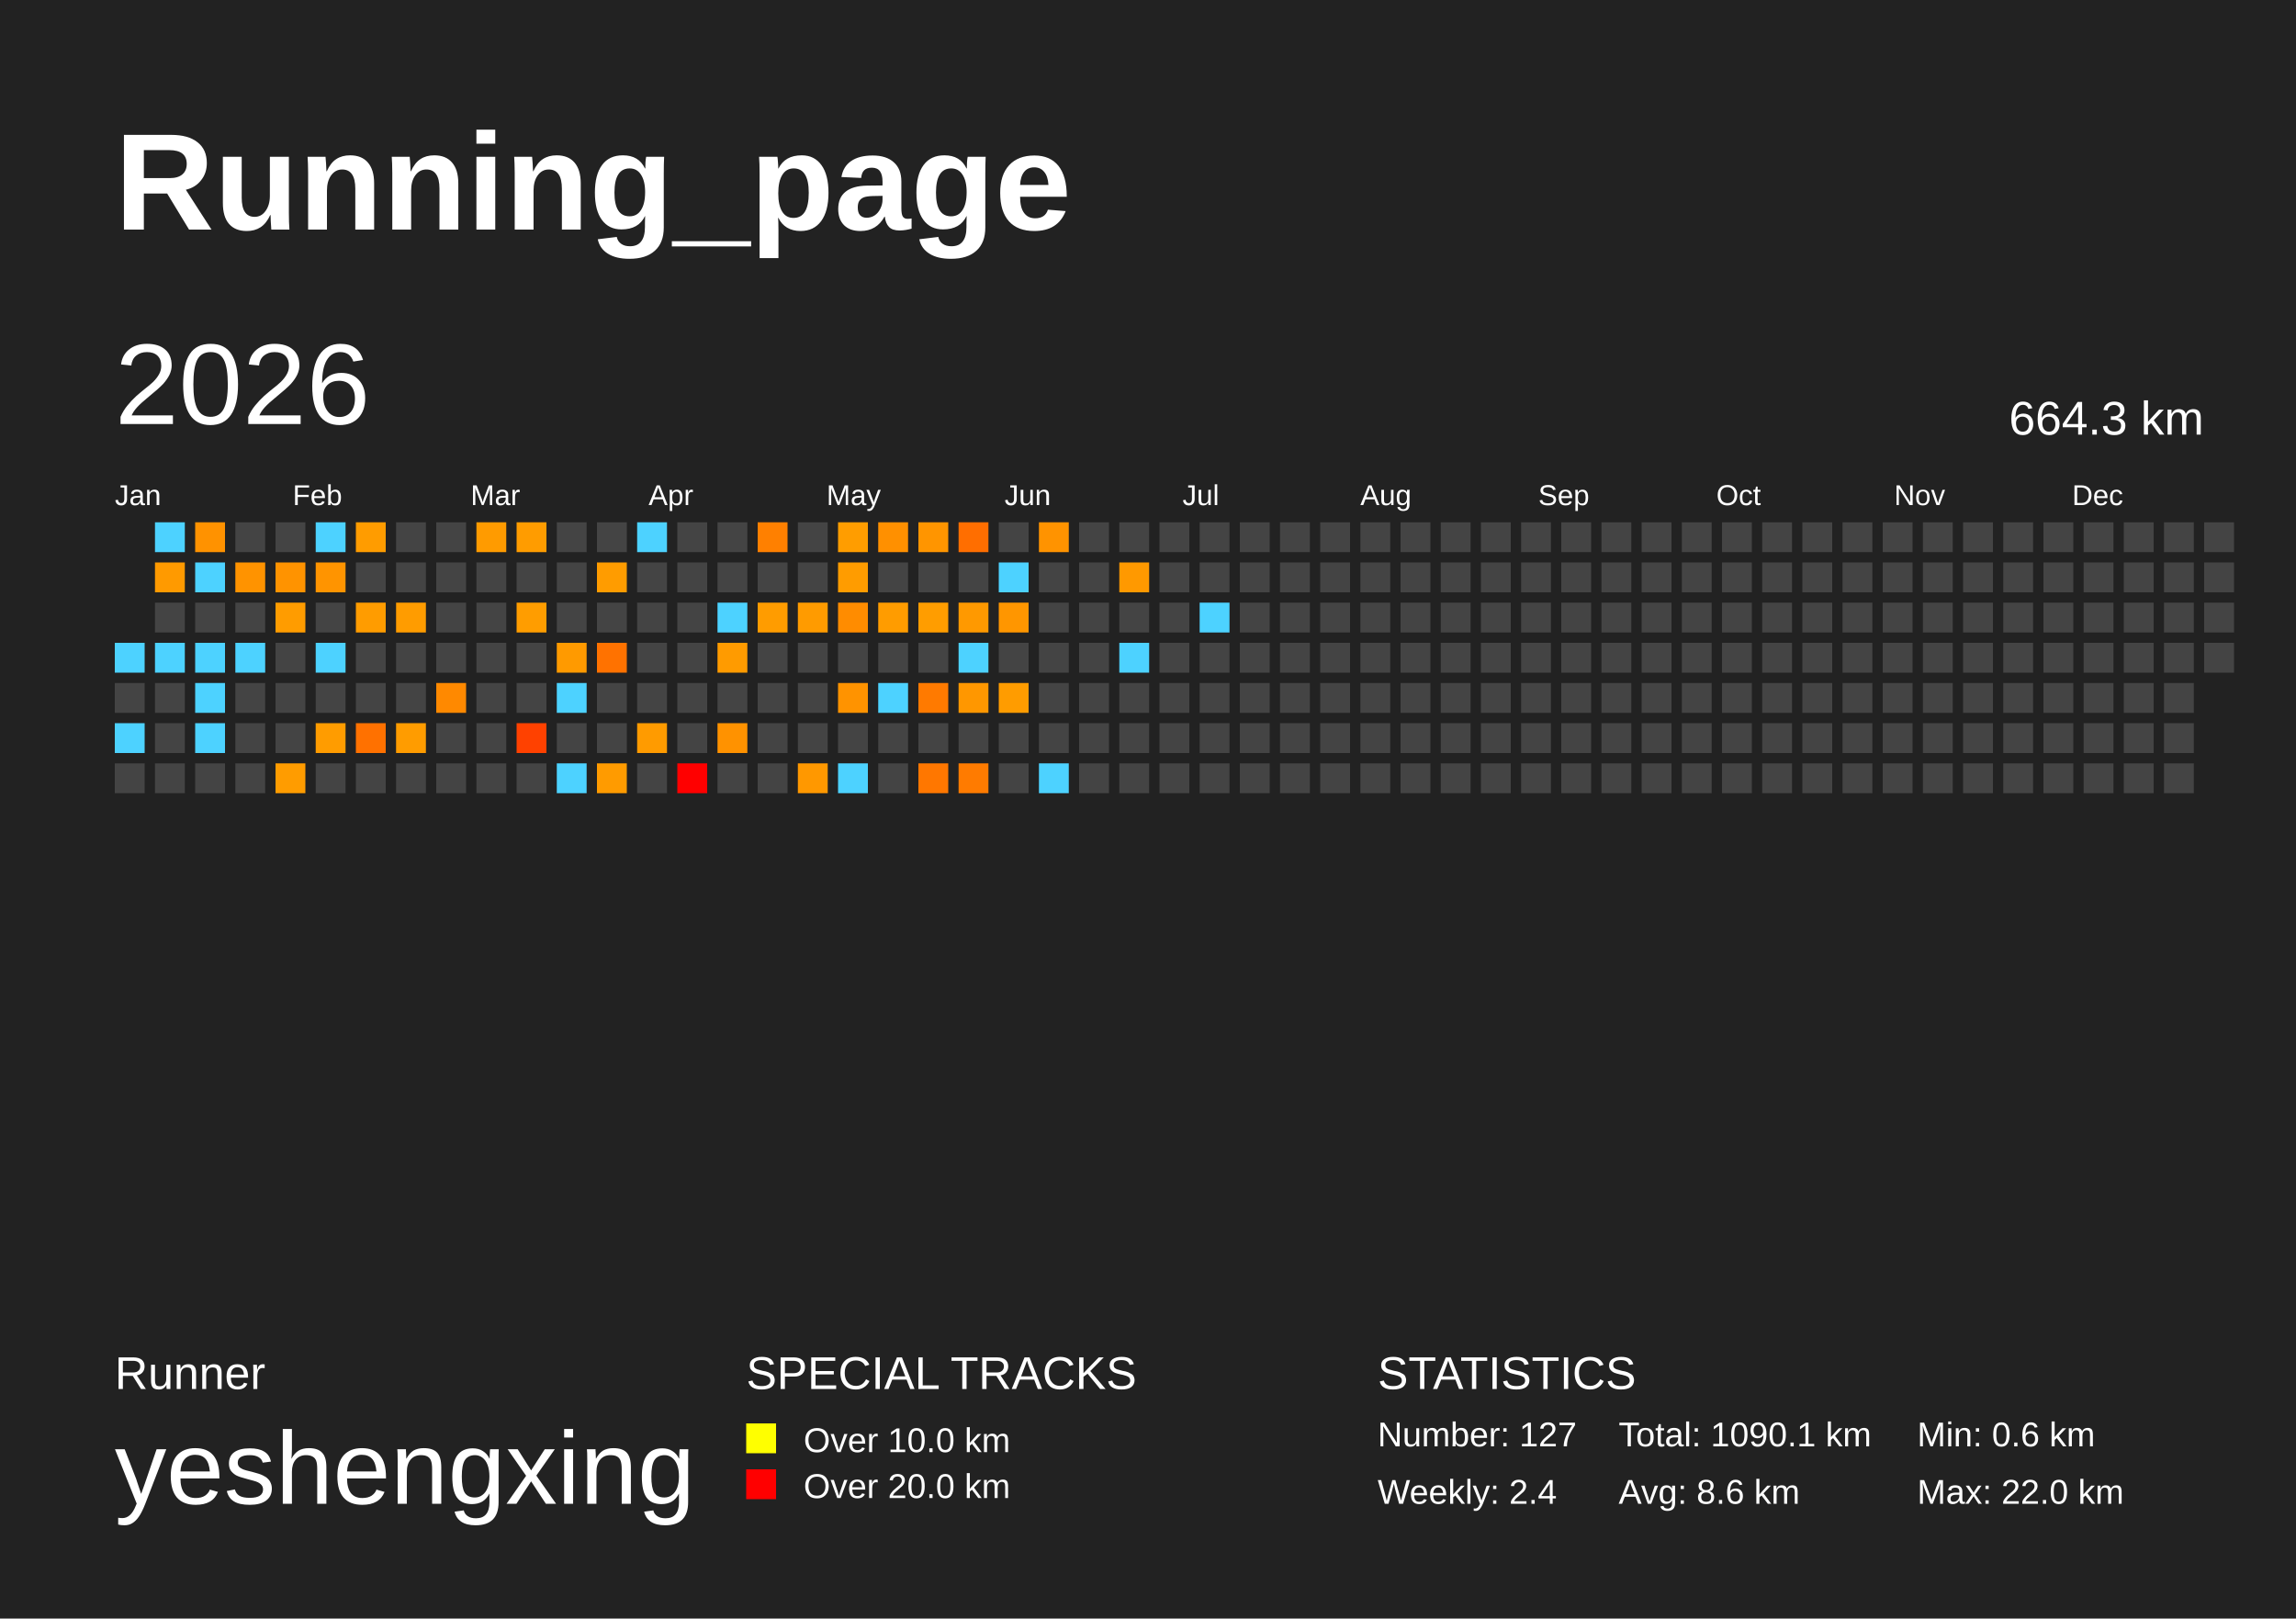
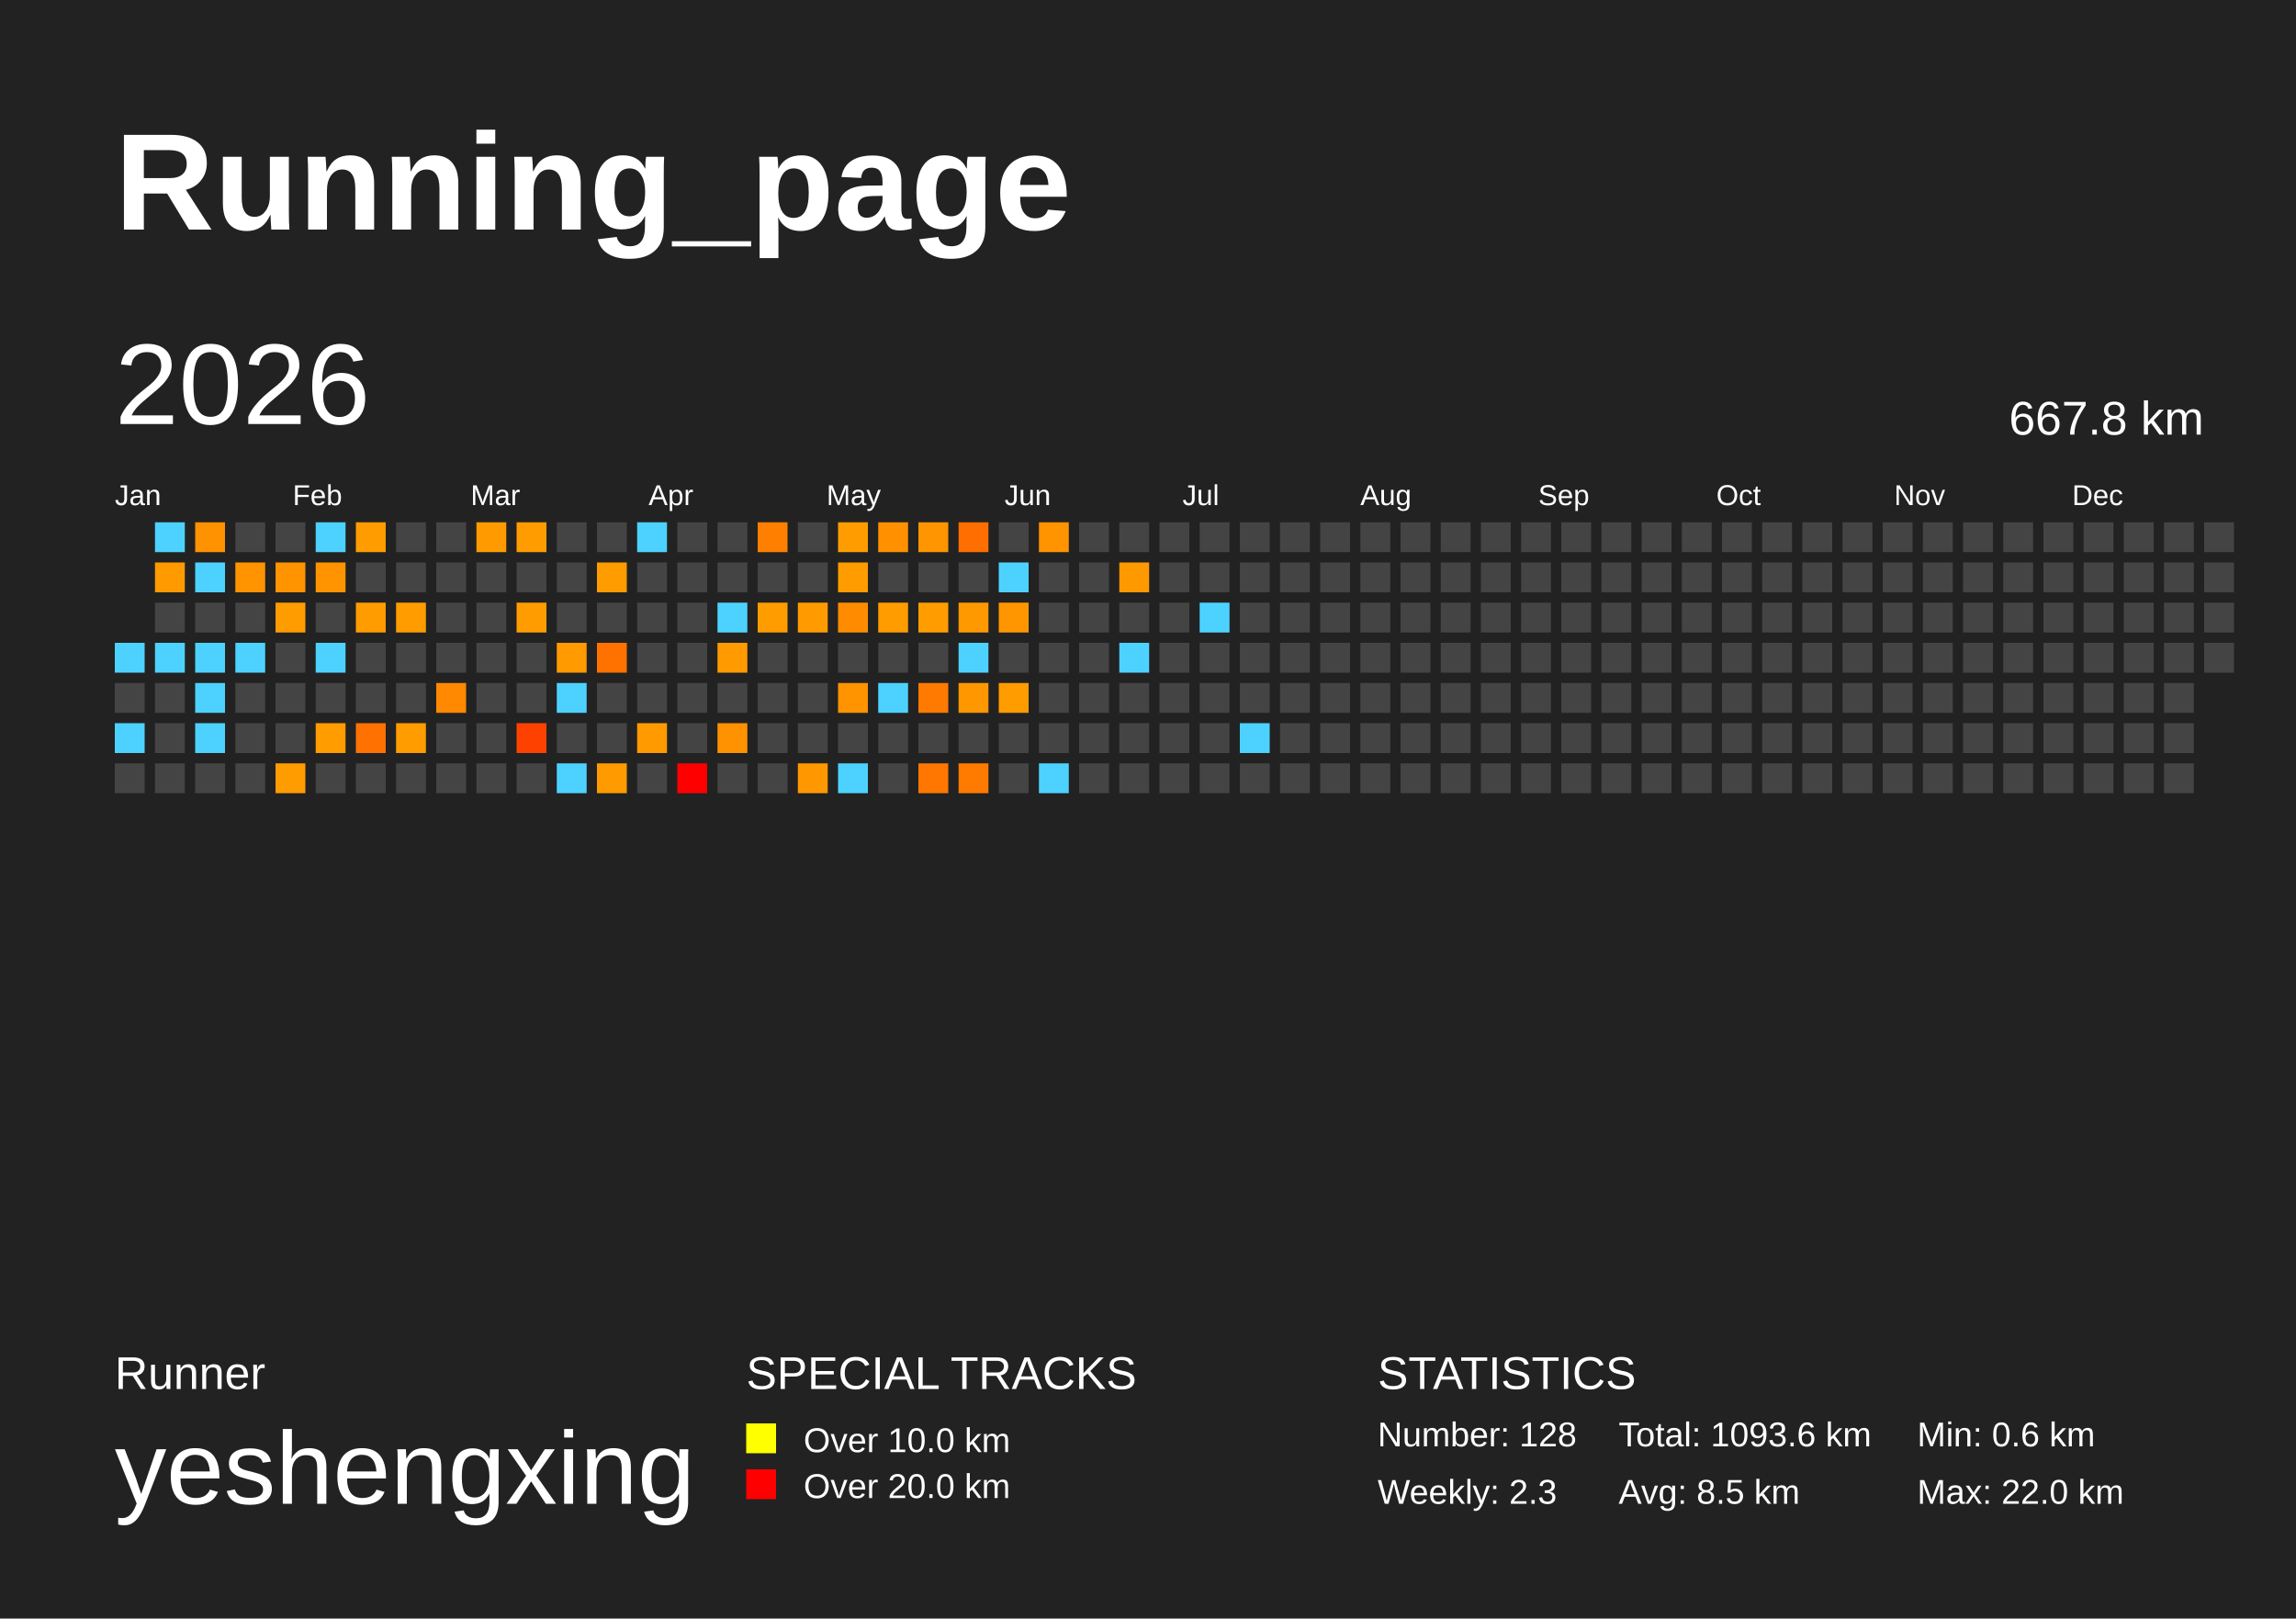
<svg xmlns="http://www.w3.org/2000/svg" baseProfile="full" height="141mm" version="1.1" viewBox="0,0,200,141" width="200mm">
  <defs />
  <rect fill="#222222" height="141" width="200" x="0" y="0" />
  <text fill="#FFFFFF" style="font-size:12px; font-family:Arial; font-weight:bold;" x="10" y="20">Running_page</text>
  <text fill="#FFFFFF" style="font-size:4px; font-family:Arial" x="10" y="121">Runner</text>
  <text fill="#FFFFFF" style="font-size:9px; font-family:Arial" x="10" y="131">yeshengxing</text>
  <text fill="#FFFFFF" style="font-size:4px; font-family:Arial" x="65" y="121">SPECIAL TRACKS</text>
  <rect fill="yellow" height="2.6" width="2.6" x="65" y="124" />
  <text fill="#FFFFFF" style="font-size:3px; font-family:Arial" x="70" y="126.5">Over 10.0 km</text>
  <rect fill="red" height="2.6" width="2.6" x="65" y="128" />
  <text fill="#FFFFFF" style="font-size:3px; font-family:Arial" x="70" y="130.5">Over 20.0 km</text>
  <text fill="#FFFFFF" style="font-size:4px; font-family:Arial" x="120" y="121">STATISTICS</text>
-   <text fill="#FFFFFF" style="font-size:3px; font-family:Arial" x="120" y="126">Number: 127</text>
-   <text fill="#FFFFFF" style="font-size:3px; font-family:Arial" x="120" y="131">Weekly: 2.4</text>
-   <text fill="#FFFFFF" style="font-size:3px; font-family:Arial" x="141" y="126">Total: 1090.1 km</text>
-   <text fill="#FFFFFF" style="font-size:3px; font-family:Arial" x="141" y="131">Avg: 8.6 km</text>
+   <text fill="#FFFFFF" style="font-size:3px; font-family:Arial" x="120" y="126">Number: 128</text>
+   <text fill="#FFFFFF" style="font-size:3px; font-family:Arial" x="120" y="131">Weekly: 2.3</text>
+   <text fill="#FFFFFF" style="font-size:3px; font-family:Arial" x="141" y="126">Total: 1093.6 km</text>
+   <text fill="#FFFFFF" style="font-size:3px; font-family:Arial" x="141" y="131">Avg: 8.5 km</text>
  <text fill="#FFFFFF" style="font-size:3px; font-family:Arial" x="167" y="126">Min: 0.6 km</text>
  <text fill="#FFFFFF" style="font-size:3px; font-family:Arial" x="167" y="131">Max: 22.0 km</text>
  <text dominant-baseline="hanging" fill="#FFFFFF" style="font-size:10.0px; font-family:Arial;" x="10" y="30">2026</text>
-   <text dominant-baseline="hanging" fill="#FFFFFF" style="font-size:4.125px; font-family:Arial;" x="175" y="35">664.3 km</text>
+   <text dominant-baseline="hanging" fill="#FFFFFF" style="font-size:4.125px; font-family:Arial;" x="175" y="35">667.8 km</text>
  <text fill="#FFFFFF" style="font-size:2.5px; font-family:Arial" x="10.0" y="44">Jan</text>
  <text fill="#FFFFFF" style="font-size:2.5px; font-family:Arial" x="25.5" y="44">Feb</text>
  <text fill="#FFFFFF" style="font-size:2.5px; font-family:Arial" x="41.0" y="44">Mar</text>
  <text fill="#FFFFFF" style="font-size:2.5px; font-family:Arial" x="56.5" y="44">Apr</text>
  <text fill="#FFFFFF" style="font-size:2.5px; font-family:Arial" x="72.0" y="44">May</text>
  <text fill="#FFFFFF" style="font-size:2.5px; font-family:Arial" x="87.5" y="44">Jun</text>
  <text fill="#FFFFFF" style="font-size:2.5px; font-family:Arial" x="103.0" y="44">Jul</text>
  <text fill="#FFFFFF" style="font-size:2.5px; font-family:Arial" x="118.5" y="44">Aug</text>
  <text fill="#FFFFFF" style="font-size:2.5px; font-family:Arial" x="134.0" y="44">Sep</text>
  <text fill="#FFFFFF" style="font-size:2.5px; font-family:Arial" x="149.5" y="44">Oct</text>
  <text fill="#FFFFFF" style="font-size:2.5px; font-family:Arial" x="165.0" y="44">Nov</text>
  <text fill="#FFFFFF" style="font-size:2.5px; font-family:Arial" x="180.5" y="44">Dec</text>
  <rect fill="#4dd2ff" height="2.6" width="2.6" x="10.0" y="56.0" />
  <rect fill="#444444" height="2.6" width="2.6" x="10.0" y="59.5" />
  <rect fill="#4dd2ff" height="2.6" width="2.6" x="10.0" y="63.0" />
  <rect fill="#444444" height="2.6" width="2.6" x="10.0" y="66.5" />
  <rect fill="#4dd2ff" height="2.6" width="2.6" x="13.5" y="45.5" />
  <rect fill="#ff9a00" height="2.6" width="2.6" x="13.5" y="49.0" />
  <rect fill="#444444" height="2.6" width="2.6" x="13.5" y="52.5" />
  <rect fill="#4dd2ff" height="2.6" width="2.6" x="13.5" y="56.0" />
  <rect fill="#444444" height="2.6" width="2.6" x="13.5" y="59.5" />
  <rect fill="#444444" height="2.6" width="2.6" x="13.5" y="63.0" />
  <rect fill="#444444" height="2.6" width="2.6" x="13.5" y="66.5" />
  <rect fill="#ff9200" height="2.6" width="2.6" x="17.0" y="45.5" />
  <rect fill="#4dd2ff" height="2.6" width="2.6" x="17.0" y="49.0" />
  <rect fill="#444444" height="2.6" width="2.6" x="17.0" y="52.5" />
  <rect fill="#4dd2ff" height="2.6" width="2.6" x="17.0" y="56.0" />
  <rect fill="#4dd2ff" height="2.6" width="2.6" x="17.0" y="59.5" />
  <rect fill="#4dd2ff" height="2.6" width="2.6" x="17.0" y="63.0" />
  <rect fill="#444444" height="2.6" width="2.6" x="17.0" y="66.5" />
  <rect fill="#444444" height="2.6" width="2.6" x="20.5" y="45.5" />
  <rect fill="#ff9300" height="2.6" width="2.6" x="20.5" y="49.0" />
  <rect fill="#444444" height="2.6" width="2.6" x="20.5" y="52.5" />
  <rect fill="#4dd2ff" height="2.6" width="2.6" x="20.5" y="56.0" />
  <rect fill="#444444" height="2.6" width="2.6" x="20.5" y="59.5" />
  <rect fill="#444444" height="2.6" width="2.6" x="20.5" y="63.0" />
  <rect fill="#444444" height="2.6" width="2.6" x="20.5" y="66.5" />
  <rect fill="#444444" height="2.6" width="2.6" x="24.0" y="45.5" />
  <rect fill="#ff9300" height="2.6" width="2.6" x="24.0" y="49.0" />
  <rect fill="#ff9c00" height="2.6" width="2.6" x="24.0" y="52.5" />
  <rect fill="#444444" height="2.6" width="2.6" x="24.0" y="56.0" />
  <rect fill="#444444" height="2.6" width="2.6" x="24.0" y="59.5" />
  <rect fill="#444444" height="2.6" width="2.6" x="24.0" y="63.0" />
  <rect fill="#ff9c00" height="2.6" width="2.6" x="24.0" y="66.5" />
  <rect fill="#4dd2ff" height="2.6" width="2.6" x="27.5" y="45.5" />
  <rect fill="#ff9400" height="2.6" width="2.6" x="27.5" y="49.0" />
  <rect fill="#444444" height="2.6" width="2.6" x="27.5" y="52.5" />
  <rect fill="#4dd2ff" height="2.6" width="2.6" x="27.5" y="56.0" />
  <rect fill="#444444" height="2.6" width="2.6" x="27.5" y="59.5" />
  <rect fill="#ff9c00" height="2.6" width="2.6" x="27.5" y="63.0" />
  <rect fill="#444444" height="2.6" width="2.6" x="27.5" y="66.5" />
  <rect fill="#ff9c00" height="2.6" width="2.6" x="31.0" y="45.5" />
  <rect fill="#444444" height="2.6" width="2.6" x="31.0" y="49.0" />
  <rect fill="#ff9c00" height="2.6" width="2.6" x="31.0" y="52.5" />
  <rect fill="#444444" height="2.6" width="2.6" x="31.0" y="56.0" />
  <rect fill="#444444" height="2.6" width="2.6" x="31.0" y="59.5" />
  <rect fill="#ff7100" height="2.6" width="2.6" x="31.0" y="63.0" />
  <rect fill="#444444" height="2.6" width="2.6" x="31.0" y="66.5" />
  <rect fill="#444444" height="2.6" width="2.6" x="34.5" y="45.5" />
  <rect fill="#444444" height="2.6" width="2.6" x="34.5" y="49.0" />
  <rect fill="#ff9c00" height="2.6" width="2.6" x="34.5" y="52.5" />
  <rect fill="#444444" height="2.6" width="2.6" x="34.5" y="56.0" />
  <rect fill="#444444" height="2.6" width="2.6" x="34.5" y="59.5" />
  <rect fill="#ff9c00" height="2.6" width="2.6" x="34.5" y="63.0" />
  <rect fill="#444444" height="2.6" width="2.6" x="34.5" y="66.5" />
  <rect fill="#444444" height="2.6" width="2.6" x="38.0" y="45.5" />
  <rect fill="#444444" height="2.6" width="2.6" x="38.0" y="49.0" />
  <rect fill="#444444" height="2.6" width="2.6" x="38.0" y="52.5" />
  <rect fill="#444444" height="2.6" width="2.6" x="38.0" y="56.0" />
  <rect fill="#ff8900" height="2.6" width="2.6" x="38.0" y="59.5" />
  <rect fill="#444444" height="2.6" width="2.6" x="38.0" y="63.0" />
  <rect fill="#444444" height="2.6" width="2.6" x="38.0" y="66.5" />
  <rect fill="#ff9b00" height="2.6" width="2.6" x="41.5" y="45.5" />
  <rect fill="#444444" height="2.6" width="2.6" x="41.5" y="49.0" />
  <rect fill="#444444" height="2.6" width="2.6" x="41.5" y="52.5" />
  <rect fill="#444444" height="2.6" width="2.6" x="41.5" y="56.0" />
  <rect fill="#444444" height="2.6" width="2.6" x="41.5" y="59.5" />
  <rect fill="#444444" height="2.6" width="2.6" x="41.5" y="63.0" />
  <rect fill="#444444" height="2.6" width="2.6" x="41.5" y="66.5" />
  <rect fill="#ff9c00" height="2.6" width="2.6" x="45.0" y="45.5" />
  <rect fill="#444444" height="2.6" width="2.6" x="45.0" y="49.0" />
  <rect fill="#ff9d00" height="2.6" width="2.6" x="45.0" y="52.5" />
  <rect fill="#444444" height="2.6" width="2.6" x="45.0" y="56.0" />
  <rect fill="#444444" height="2.6" width="2.6" x="45.0" y="59.5" />
  <rect fill="#ff4100" height="2.6" width="2.6" x="45.0" y="63.0" />
  <rect fill="#444444" height="2.6" width="2.6" x="45.0" y="66.5" />
  <rect fill="#444444" height="2.6" width="2.6" x="48.5" y="45.5" />
  <rect fill="#444444" height="2.6" width="2.6" x="48.5" y="49.0" />
  <rect fill="#444444" height="2.6" width="2.6" x="48.5" y="52.5" />
  <rect fill="#ff9a00" height="2.6" width="2.6" x="48.5" y="56.0" />
  <rect fill="#4dd2ff" height="2.6" width="2.6" x="48.5" y="59.5" />
  <rect fill="#444444" height="2.6" width="2.6" x="48.5" y="63.0" />
  <rect fill="#4dd2ff" height="2.6" width="2.6" x="48.5" y="66.5" />
  <rect fill="#444444" height="2.6" width="2.6" x="52.0" y="45.5" />
  <rect fill="#ff9c00" height="2.6" width="2.6" x="52.0" y="49.0" />
  <rect fill="#444444" height="2.6" width="2.6" x="52.0" y="52.5" />
  <rect fill="#ff7200" height="2.6" width="2.6" x="52.0" y="56.0" />
  <rect fill="#444444" height="2.6" width="2.6" x="52.0" y="59.5" />
  <rect fill="#444444" height="2.6" width="2.6" x="52.0" y="63.0" />
  <rect fill="#ff9b00" height="2.6" width="2.6" x="52.0" y="66.5" />
  <rect fill="#4dd2ff" height="2.6" width="2.6" x="55.5" y="45.5" />
  <rect fill="#444444" height="2.6" width="2.6" x="55.5" y="49.0" />
  <rect fill="#444444" height="2.6" width="2.6" x="55.5" y="52.5" />
  <rect fill="#444444" height="2.6" width="2.6" x="55.5" y="56.0" />
  <rect fill="#444444" height="2.6" width="2.6" x="55.5" y="59.5" />
  <rect fill="#ff9b00" height="2.6" width="2.6" x="55.5" y="63.0" />
  <rect fill="#444444" height="2.6" width="2.6" x="55.5" y="66.5" />
  <rect fill="#444444" height="2.6" width="2.6" x="59.0" y="45.5" />
  <rect fill="#444444" height="2.6" width="2.6" x="59.0" y="49.0" />
  <rect fill="#444444" height="2.6" width="2.6" x="59.0" y="52.5" />
  <rect fill="#444444" height="2.6" width="2.6" x="59.0" y="56.0" />
  <rect fill="#444444" height="2.6" width="2.6" x="59.0" y="59.5" />
  <rect fill="#444444" height="2.6" width="2.6" x="59.0" y="63.0" />
  <rect fill="red" height="2.6" width="2.6" x="59.0" y="66.5" />
  <rect fill="#444444" height="2.6" width="2.6" x="62.5" y="45.5" />
  <rect fill="#444444" height="2.6" width="2.6" x="62.5" y="49.0" />
  <rect fill="#4dd2ff" height="2.6" width="2.6" x="62.5" y="52.5" />
  <rect fill="#ff9b00" height="2.6" width="2.6" x="62.5" y="56.0" />
  <rect fill="#444444" height="2.6" width="2.6" x="62.5" y="59.5" />
  <rect fill="#ff9200" height="2.6" width="2.6" x="62.5" y="63.0" />
  <rect fill="#444444" height="2.6" width="2.6" x="62.5" y="66.5" />
  <rect fill="#ff8000" height="2.6" width="2.6" x="66.0" y="45.5" />
  <rect fill="#444444" height="2.6" width="2.6" x="66.0" y="49.0" />
  <rect fill="#ff9c00" height="2.6" width="2.6" x="66.0" y="52.5" />
  <rect fill="#444444" height="2.6" width="2.6" x="66.0" y="56.0" />
  <rect fill="#444444" height="2.6" width="2.6" x="66.0" y="59.5" />
  <rect fill="#444444" height="2.6" width="2.6" x="66.0" y="63.0" />
  <rect fill="#444444" height="2.6" width="2.6" x="66.0" y="66.5" />
  <rect fill="#444444" height="2.6" width="2.6" x="69.5" y="45.5" />
  <rect fill="#444444" height="2.6" width="2.6" x="69.5" y="49.0" />
  <rect fill="#ff9b00" height="2.6" width="2.6" x="69.5" y="52.5" />
  <rect fill="#444444" height="2.6" width="2.6" x="69.5" y="56.0" />
  <rect fill="#444444" height="2.6" width="2.6" x="69.5" y="59.5" />
  <rect fill="#444444" height="2.6" width="2.6" x="69.5" y="63.0" />
  <rect fill="#ff9800" height="2.6" width="2.6" x="69.5" y="66.5" />
  <rect fill="#ff9d00" height="2.6" width="2.6" x="73.0" y="45.5" />
  <rect fill="#ff9c00" height="2.6" width="2.6" x="73.0" y="49.0" />
  <rect fill="#ff8c00" height="2.6" width="2.6" x="73.0" y="52.5" />
  <rect fill="#444444" height="2.6" width="2.6" x="73.0" y="56.0" />
  <rect fill="#ff9300" height="2.6" width="2.6" x="73.0" y="59.5" />
  <rect fill="#444444" height="2.6" width="2.6" x="73.0" y="63.0" />
  <rect fill="#4dd2ff" height="2.6" width="2.6" x="73.0" y="66.5" />
  <rect fill="#ff9000" height="2.6" width="2.6" x="76.5" y="45.5" />
  <rect fill="#444444" height="2.6" width="2.6" x="76.5" y="49.0" />
  <rect fill="#ff9c00" height="2.6" width="2.6" x="76.5" y="52.5" />
  <rect fill="#444444" height="2.6" width="2.6" x="76.5" y="56.0" />
  <rect fill="#4dd2ff" height="2.6" width="2.6" x="76.5" y="59.5" />
  <rect fill="#444444" height="2.6" width="2.6" x="76.5" y="63.0" />
  <rect fill="#444444" height="2.6" width="2.6" x="76.5" y="66.5" />
  <rect fill="#ff9500" height="2.6" width="2.6" x="80.0" y="45.5" />
  <rect fill="#444444" height="2.6" width="2.6" x="80.0" y="49.0" />
  <rect fill="#ff9d00" height="2.6" width="2.6" x="80.0" y="52.5" />
  <rect fill="#444444" height="2.6" width="2.6" x="80.0" y="56.0" />
  <rect fill="#ff7a00" height="2.6" width="2.6" x="80.0" y="59.5" />
  <rect fill="#444444" height="2.6" width="2.6" x="80.0" y="63.0" />
  <rect fill="#ff7700" height="2.6" width="2.6" x="80.0" y="66.5" />
  <rect fill="#ff6e00" height="2.6" width="2.6" x="83.5" y="45.5" />
  <rect fill="#444444" height="2.6" width="2.6" x="83.5" y="49.0" />
  <rect fill="#ff9900" height="2.6" width="2.6" x="83.5" y="52.5" />
  <rect fill="#4dd2ff" height="2.6" width="2.6" x="83.5" y="56.0" />
  <rect fill="#ff9700" height="2.6" width="2.6" x="83.5" y="59.5" />
  <rect fill="#444444" height="2.6" width="2.6" x="83.5" y="63.0" />
  <rect fill="#ff7b00" height="2.6" width="2.6" x="83.5" y="66.5" />
  <rect fill="#444444" height="2.6" width="2.6" x="87.0" y="45.5" />
  <rect fill="#4dd2ff" height="2.6" width="2.6" x="87.0" y="49.0" />
  <rect fill="#ff9600" height="2.6" width="2.6" x="87.0" y="52.5" />
  <rect fill="#444444" height="2.6" width="2.6" x="87.0" y="56.0" />
  <rect fill="#ff9c00" height="2.6" width="2.6" x="87.0" y="59.5" />
  <rect fill="#444444" height="2.6" width="2.6" x="87.0" y="63.0" />
  <rect fill="#444444" height="2.6" width="2.6" x="87.0" y="66.5" />
  <rect fill="#ff9300" height="2.6" width="2.6" x="90.5" y="45.5" />
  <rect fill="#444444" height="2.6" width="2.6" x="90.5" y="49.0" />
  <rect fill="#444444" height="2.6" width="2.6" x="90.5" y="52.5" />
  <rect fill="#444444" height="2.6" width="2.6" x="90.5" y="56.0" />
  <rect fill="#444444" height="2.6" width="2.6" x="90.5" y="59.5" />
  <rect fill="#444444" height="2.6" width="2.6" x="90.5" y="63.0" />
  <rect fill="#4dd2ff" height="2.6" width="2.6" x="90.5" y="66.5" />
  <rect fill="#444444" height="2.6" width="2.6" x="94.0" y="45.5" />
  <rect fill="#444444" height="2.6" width="2.6" x="94.0" y="49.0" />
  <rect fill="#444444" height="2.6" width="2.6" x="94.0" y="52.5" />
  <rect fill="#444444" height="2.6" width="2.6" x="94.0" y="56.0" />
  <rect fill="#444444" height="2.6" width="2.6" x="94.0" y="59.5" />
  <rect fill="#444444" height="2.6" width="2.6" x="94.0" y="63.0" />
  <rect fill="#444444" height="2.6" width="2.6" x="94.0" y="66.5" />
  <rect fill="#444444" height="2.6" width="2.6" x="97.5" y="45.5" />
  <rect fill="#ff9900" height="2.6" width="2.6" x="97.5" y="49.0" />
  <rect fill="#444444" height="2.6" width="2.6" x="97.5" y="52.5" />
  <rect fill="#4dd2ff" height="2.6" width="2.6" x="97.5" y="56.0" />
  <rect fill="#444444" height="2.6" width="2.6" x="97.5" y="59.5" />
  <rect fill="#444444" height="2.6" width="2.6" x="97.5" y="63.0" />
  <rect fill="#444444" height="2.6" width="2.6" x="97.5" y="66.5" />
  <rect fill="#444444" height="2.6" width="2.6" x="101.0" y="45.5" />
  <rect fill="#444444" height="2.6" width="2.6" x="101.0" y="49.0" />
  <rect fill="#444444" height="2.6" width="2.6" x="101.0" y="52.5" />
  <rect fill="#444444" height="2.6" width="2.6" x="101.0" y="56.0" />
  <rect fill="#444444" height="2.6" width="2.6" x="101.0" y="59.5" />
  <rect fill="#444444" height="2.6" width="2.6" x="101.0" y="63.0" />
  <rect fill="#444444" height="2.6" width="2.6" x="101.0" y="66.5" />
  <rect fill="#444444" height="2.6" width="2.6" x="104.5" y="45.5" />
  <rect fill="#444444" height="2.6" width="2.6" x="104.5" y="49.0" />
  <rect fill="#4dd2ff" height="2.6" width="2.6" x="104.5" y="52.5" />
  <rect fill="#444444" height="2.6" width="2.6" x="104.5" y="56.0" />
  <rect fill="#444444" height="2.6" width="2.6" x="104.5" y="59.5" />
  <rect fill="#444444" height="2.6" width="2.6" x="104.5" y="63.0" />
  <rect fill="#444444" height="2.6" width="2.6" x="104.5" y="66.5" />
  <rect fill="#444444" height="2.6" width="2.6" x="108.0" y="45.5" />
  <rect fill="#444444" height="2.6" width="2.6" x="108.0" y="49.0" />
  <rect fill="#444444" height="2.6" width="2.6" x="108.0" y="52.5" />
  <rect fill="#444444" height="2.6" width="2.6" x="108.0" y="56.0" />
  <rect fill="#444444" height="2.6" width="2.6" x="108.0" y="59.5" />
-   <rect fill="#444444" height="2.6" width="2.6" x="108.0" y="63.0" />
+   <rect fill="#4dd2ff" height="2.6" width="2.6" x="108.0" y="63.0" />
  <rect fill="#444444" height="2.6" width="2.6" x="108.0" y="66.5" />
  <rect fill="#444444" height="2.6" width="2.6" x="111.5" y="45.5" />
  <rect fill="#444444" height="2.6" width="2.6" x="111.5" y="49.0" />
  <rect fill="#444444" height="2.6" width="2.6" x="111.5" y="52.5" />
  <rect fill="#444444" height="2.6" width="2.6" x="111.5" y="56.0" />
  <rect fill="#444444" height="2.6" width="2.6" x="111.5" y="59.5" />
  <rect fill="#444444" height="2.6" width="2.6" x="111.5" y="63.0" />
  <rect fill="#444444" height="2.6" width="2.6" x="111.5" y="66.5" />
  <rect fill="#444444" height="2.6" width="2.6" x="115.0" y="45.5" />
  <rect fill="#444444" height="2.6" width="2.6" x="115.0" y="49.0" />
  <rect fill="#444444" height="2.6" width="2.6" x="115.0" y="52.5" />
  <rect fill="#444444" height="2.6" width="2.6" x="115.0" y="56.0" />
  <rect fill="#444444" height="2.6" width="2.6" x="115.0" y="59.5" />
  <rect fill="#444444" height="2.6" width="2.6" x="115.0" y="63.0" />
  <rect fill="#444444" height="2.6" width="2.6" x="115.0" y="66.5" />
  <rect fill="#444444" height="2.6" width="2.6" x="118.5" y="45.5" />
  <rect fill="#444444" height="2.6" width="2.6" x="118.5" y="49.0" />
  <rect fill="#444444" height="2.6" width="2.6" x="118.5" y="52.5" />
  <rect fill="#444444" height="2.6" width="2.6" x="118.5" y="56.0" />
  <rect fill="#444444" height="2.6" width="2.6" x="118.5" y="59.5" />
  <rect fill="#444444" height="2.6" width="2.6" x="118.5" y="63.0" />
  <rect fill="#444444" height="2.6" width="2.6" x="118.5" y="66.5" />
  <rect fill="#444444" height="2.6" width="2.6" x="122.0" y="45.5" />
  <rect fill="#444444" height="2.6" width="2.6" x="122.0" y="49.0" />
  <rect fill="#444444" height="2.6" width="2.6" x="122.0" y="52.5" />
  <rect fill="#444444" height="2.6" width="2.6" x="122.0" y="56.0" />
  <rect fill="#444444" height="2.6" width="2.6" x="122.0" y="59.5" />
  <rect fill="#444444" height="2.6" width="2.6" x="122.0" y="63.0" />
  <rect fill="#444444" height="2.6" width="2.6" x="122.0" y="66.5" />
  <rect fill="#444444" height="2.6" width="2.6" x="125.5" y="45.5" />
  <rect fill="#444444" height="2.6" width="2.6" x="125.5" y="49.0" />
  <rect fill="#444444" height="2.6" width="2.6" x="125.5" y="52.5" />
  <rect fill="#444444" height="2.6" width="2.6" x="125.5" y="56.0" />
  <rect fill="#444444" height="2.6" width="2.6" x="125.5" y="59.5" />
  <rect fill="#444444" height="2.6" width="2.6" x="125.5" y="63.0" />
  <rect fill="#444444" height="2.6" width="2.6" x="125.5" y="66.5" />
  <rect fill="#444444" height="2.6" width="2.6" x="129.0" y="45.5" />
  <rect fill="#444444" height="2.6" width="2.6" x="129.0" y="49.0" />
  <rect fill="#444444" height="2.6" width="2.6" x="129.0" y="52.5" />
  <rect fill="#444444" height="2.6" width="2.6" x="129.0" y="56.0" />
  <rect fill="#444444" height="2.6" width="2.6" x="129.0" y="59.5" />
  <rect fill="#444444" height="2.6" width="2.6" x="129.0" y="63.0" />
  <rect fill="#444444" height="2.6" width="2.6" x="129.0" y="66.5" />
  <rect fill="#444444" height="2.6" width="2.6" x="132.5" y="45.5" />
  <rect fill="#444444" height="2.6" width="2.6" x="132.5" y="49.0" />
  <rect fill="#444444" height="2.6" width="2.6" x="132.5" y="52.5" />
  <rect fill="#444444" height="2.6" width="2.6" x="132.5" y="56.0" />
  <rect fill="#444444" height="2.6" width="2.6" x="132.5" y="59.5" />
  <rect fill="#444444" height="2.6" width="2.6" x="132.5" y="63.0" />
  <rect fill="#444444" height="2.6" width="2.6" x="132.5" y="66.5" />
  <rect fill="#444444" height="2.6" width="2.6" x="136.0" y="45.5" />
  <rect fill="#444444" height="2.6" width="2.6" x="136.0" y="49.0" />
  <rect fill="#444444" height="2.6" width="2.6" x="136.0" y="52.5" />
  <rect fill="#444444" height="2.6" width="2.6" x="136.0" y="56.0" />
  <rect fill="#444444" height="2.6" width="2.6" x="136.0" y="59.5" />
  <rect fill="#444444" height="2.6" width="2.6" x="136.0" y="63.0" />
  <rect fill="#444444" height="2.6" width="2.6" x="136.0" y="66.5" />
  <rect fill="#444444" height="2.6" width="2.6" x="139.5" y="45.5" />
  <rect fill="#444444" height="2.6" width="2.6" x="139.5" y="49.0" />
  <rect fill="#444444" height="2.6" width="2.6" x="139.5" y="52.5" />
  <rect fill="#444444" height="2.6" width="2.6" x="139.5" y="56.0" />
  <rect fill="#444444" height="2.6" width="2.6" x="139.5" y="59.5" />
  <rect fill="#444444" height="2.6" width="2.6" x="139.5" y="63.0" />
  <rect fill="#444444" height="2.6" width="2.6" x="139.5" y="66.5" />
  <rect fill="#444444" height="2.6" width="2.6" x="143.0" y="45.5" />
  <rect fill="#444444" height="2.6" width="2.6" x="143.0" y="49.0" />
  <rect fill="#444444" height="2.6" width="2.6" x="143.0" y="52.5" />
  <rect fill="#444444" height="2.6" width="2.6" x="143.0" y="56.0" />
  <rect fill="#444444" height="2.6" width="2.6" x="143.0" y="59.5" />
  <rect fill="#444444" height="2.6" width="2.6" x="143.0" y="63.0" />
  <rect fill="#444444" height="2.6" width="2.6" x="143.0" y="66.5" />
  <rect fill="#444444" height="2.6" width="2.6" x="146.5" y="45.5" />
  <rect fill="#444444" height="2.6" width="2.6" x="146.5" y="49.0" />
  <rect fill="#444444" height="2.6" width="2.6" x="146.5" y="52.5" />
  <rect fill="#444444" height="2.6" width="2.6" x="146.5" y="56.0" />
  <rect fill="#444444" height="2.6" width="2.6" x="146.5" y="59.5" />
  <rect fill="#444444" height="2.6" width="2.6" x="146.5" y="63.0" />
  <rect fill="#444444" height="2.6" width="2.6" x="146.5" y="66.5" />
  <rect fill="#444444" height="2.6" width="2.6" x="150.0" y="45.5" />
  <rect fill="#444444" height="2.6" width="2.6" x="150.0" y="49.0" />
  <rect fill="#444444" height="2.6" width="2.6" x="150.0" y="52.5" />
  <rect fill="#444444" height="2.6" width="2.6" x="150.0" y="56.0" />
  <rect fill="#444444" height="2.6" width="2.6" x="150.0" y="59.5" />
  <rect fill="#444444" height="2.6" width="2.6" x="150.0" y="63.0" />
  <rect fill="#444444" height="2.6" width="2.6" x="150.0" y="66.5" />
  <rect fill="#444444" height="2.6" width="2.6" x="153.5" y="45.5" />
  <rect fill="#444444" height="2.6" width="2.6" x="153.5" y="49.0" />
  <rect fill="#444444" height="2.6" width="2.6" x="153.5" y="52.5" />
  <rect fill="#444444" height="2.6" width="2.6" x="153.5" y="56.0" />
  <rect fill="#444444" height="2.6" width="2.6" x="153.5" y="59.5" />
  <rect fill="#444444" height="2.6" width="2.6" x="153.5" y="63.0" />
  <rect fill="#444444" height="2.6" width="2.6" x="153.5" y="66.5" />
  <rect fill="#444444" height="2.6" width="2.6" x="157.0" y="45.5" />
  <rect fill="#444444" height="2.6" width="2.6" x="157.0" y="49.0" />
  <rect fill="#444444" height="2.6" width="2.6" x="157.0" y="52.5" />
  <rect fill="#444444" height="2.6" width="2.6" x="157.0" y="56.0" />
  <rect fill="#444444" height="2.6" width="2.6" x="157.0" y="59.5" />
  <rect fill="#444444" height="2.6" width="2.6" x="157.0" y="63.0" />
  <rect fill="#444444" height="2.6" width="2.6" x="157.0" y="66.5" />
  <rect fill="#444444" height="2.6" width="2.6" x="160.5" y="45.5" />
  <rect fill="#444444" height="2.6" width="2.6" x="160.5" y="49.0" />
  <rect fill="#444444" height="2.6" width="2.6" x="160.5" y="52.5" />
  <rect fill="#444444" height="2.6" width="2.6" x="160.5" y="56.0" />
  <rect fill="#444444" height="2.6" width="2.6" x="160.5" y="59.5" />
  <rect fill="#444444" height="2.6" width="2.6" x="160.5" y="63.0" />
  <rect fill="#444444" height="2.6" width="2.6" x="160.5" y="66.5" />
  <rect fill="#444444" height="2.6" width="2.6" x="164.0" y="45.5" />
  <rect fill="#444444" height="2.6" width="2.6" x="164.0" y="49.0" />
  <rect fill="#444444" height="2.6" width="2.6" x="164.0" y="52.5" />
  <rect fill="#444444" height="2.6" width="2.6" x="164.0" y="56.0" />
  <rect fill="#444444" height="2.6" width="2.6" x="164.0" y="59.5" />
  <rect fill="#444444" height="2.6" width="2.6" x="164.0" y="63.0" />
  <rect fill="#444444" height="2.6" width="2.6" x="164.0" y="66.5" />
  <rect fill="#444444" height="2.6" width="2.6" x="167.5" y="45.5" />
  <rect fill="#444444" height="2.6" width="2.6" x="167.5" y="49.0" />
  <rect fill="#444444" height="2.6" width="2.6" x="167.5" y="52.5" />
  <rect fill="#444444" height="2.6" width="2.6" x="167.5" y="56.0" />
  <rect fill="#444444" height="2.6" width="2.6" x="167.5" y="59.5" />
  <rect fill="#444444" height="2.6" width="2.6" x="167.5" y="63.0" />
  <rect fill="#444444" height="2.6" width="2.6" x="167.5" y="66.5" />
  <rect fill="#444444" height="2.6" width="2.6" x="171.0" y="45.5" />
  <rect fill="#444444" height="2.6" width="2.6" x="171.0" y="49.0" />
  <rect fill="#444444" height="2.6" width="2.6" x="171.0" y="52.5" />
  <rect fill="#444444" height="2.6" width="2.6" x="171.0" y="56.0" />
  <rect fill="#444444" height="2.6" width="2.6" x="171.0" y="59.5" />
  <rect fill="#444444" height="2.6" width="2.6" x="171.0" y="63.0" />
  <rect fill="#444444" height="2.6" width="2.6" x="171.0" y="66.5" />
  <rect fill="#444444" height="2.6" width="2.6" x="174.5" y="45.5" />
  <rect fill="#444444" height="2.6" width="2.6" x="174.5" y="49.0" />
  <rect fill="#444444" height="2.6" width="2.6" x="174.5" y="52.5" />
  <rect fill="#444444" height="2.6" width="2.6" x="174.5" y="56.0" />
  <rect fill="#444444" height="2.6" width="2.6" x="174.5" y="59.5" />
  <rect fill="#444444" height="2.6" width="2.6" x="174.5" y="63.0" />
  <rect fill="#444444" height="2.6" width="2.6" x="174.5" y="66.5" />
  <rect fill="#444444" height="2.6" width="2.6" x="178.0" y="45.5" />
  <rect fill="#444444" height="2.6" width="2.6" x="178.0" y="49.0" />
  <rect fill="#444444" height="2.6" width="2.6" x="178.0" y="52.5" />
  <rect fill="#444444" height="2.6" width="2.6" x="178.0" y="56.0" />
  <rect fill="#444444" height="2.6" width="2.6" x="178.0" y="59.5" />
  <rect fill="#444444" height="2.6" width="2.6" x="178.0" y="63.0" />
  <rect fill="#444444" height="2.6" width="2.6" x="178.0" y="66.5" />
  <rect fill="#444444" height="2.6" width="2.6" x="181.5" y="45.5" />
  <rect fill="#444444" height="2.6" width="2.6" x="181.5" y="49.0" />
  <rect fill="#444444" height="2.6" width="2.6" x="181.5" y="52.5" />
  <rect fill="#444444" height="2.6" width="2.6" x="181.5" y="56.0" />
  <rect fill="#444444" height="2.6" width="2.6" x="181.5" y="59.5" />
  <rect fill="#444444" height="2.6" width="2.6" x="181.5" y="63.0" />
  <rect fill="#444444" height="2.6" width="2.6" x="181.5" y="66.5" />
  <rect fill="#444444" height="2.6" width="2.6" x="185.0" y="45.5" />
  <rect fill="#444444" height="2.6" width="2.6" x="185.0" y="49.0" />
  <rect fill="#444444" height="2.6" width="2.6" x="185.0" y="52.5" />
  <rect fill="#444444" height="2.6" width="2.6" x="185.0" y="56.0" />
  <rect fill="#444444" height="2.6" width="2.6" x="185.0" y="59.5" />
  <rect fill="#444444" height="2.6" width="2.6" x="185.0" y="63.0" />
  <rect fill="#444444" height="2.6" width="2.6" x="185.0" y="66.5" />
  <rect fill="#444444" height="2.6" width="2.6" x="188.5" y="45.5" />
  <rect fill="#444444" height="2.6" width="2.6" x="188.5" y="49.0" />
  <rect fill="#444444" height="2.6" width="2.6" x="188.5" y="52.5" />
  <rect fill="#444444" height="2.6" width="2.6" x="188.5" y="56.0" />
  <rect fill="#444444" height="2.6" width="2.6" x="188.5" y="59.5" />
  <rect fill="#444444" height="2.6" width="2.6" x="188.5" y="63.0" />
  <rect fill="#444444" height="2.6" width="2.6" x="188.5" y="66.5" />
  <rect fill="#444444" height="2.6" width="2.6" x="192.0" y="45.5" />
  <rect fill="#444444" height="2.6" width="2.6" x="192.0" y="49.0" />
  <rect fill="#444444" height="2.6" width="2.6" x="192.0" y="52.5" />
  <rect fill="#444444" height="2.6" width="2.6" x="192.0" y="56.0" />
</svg>
